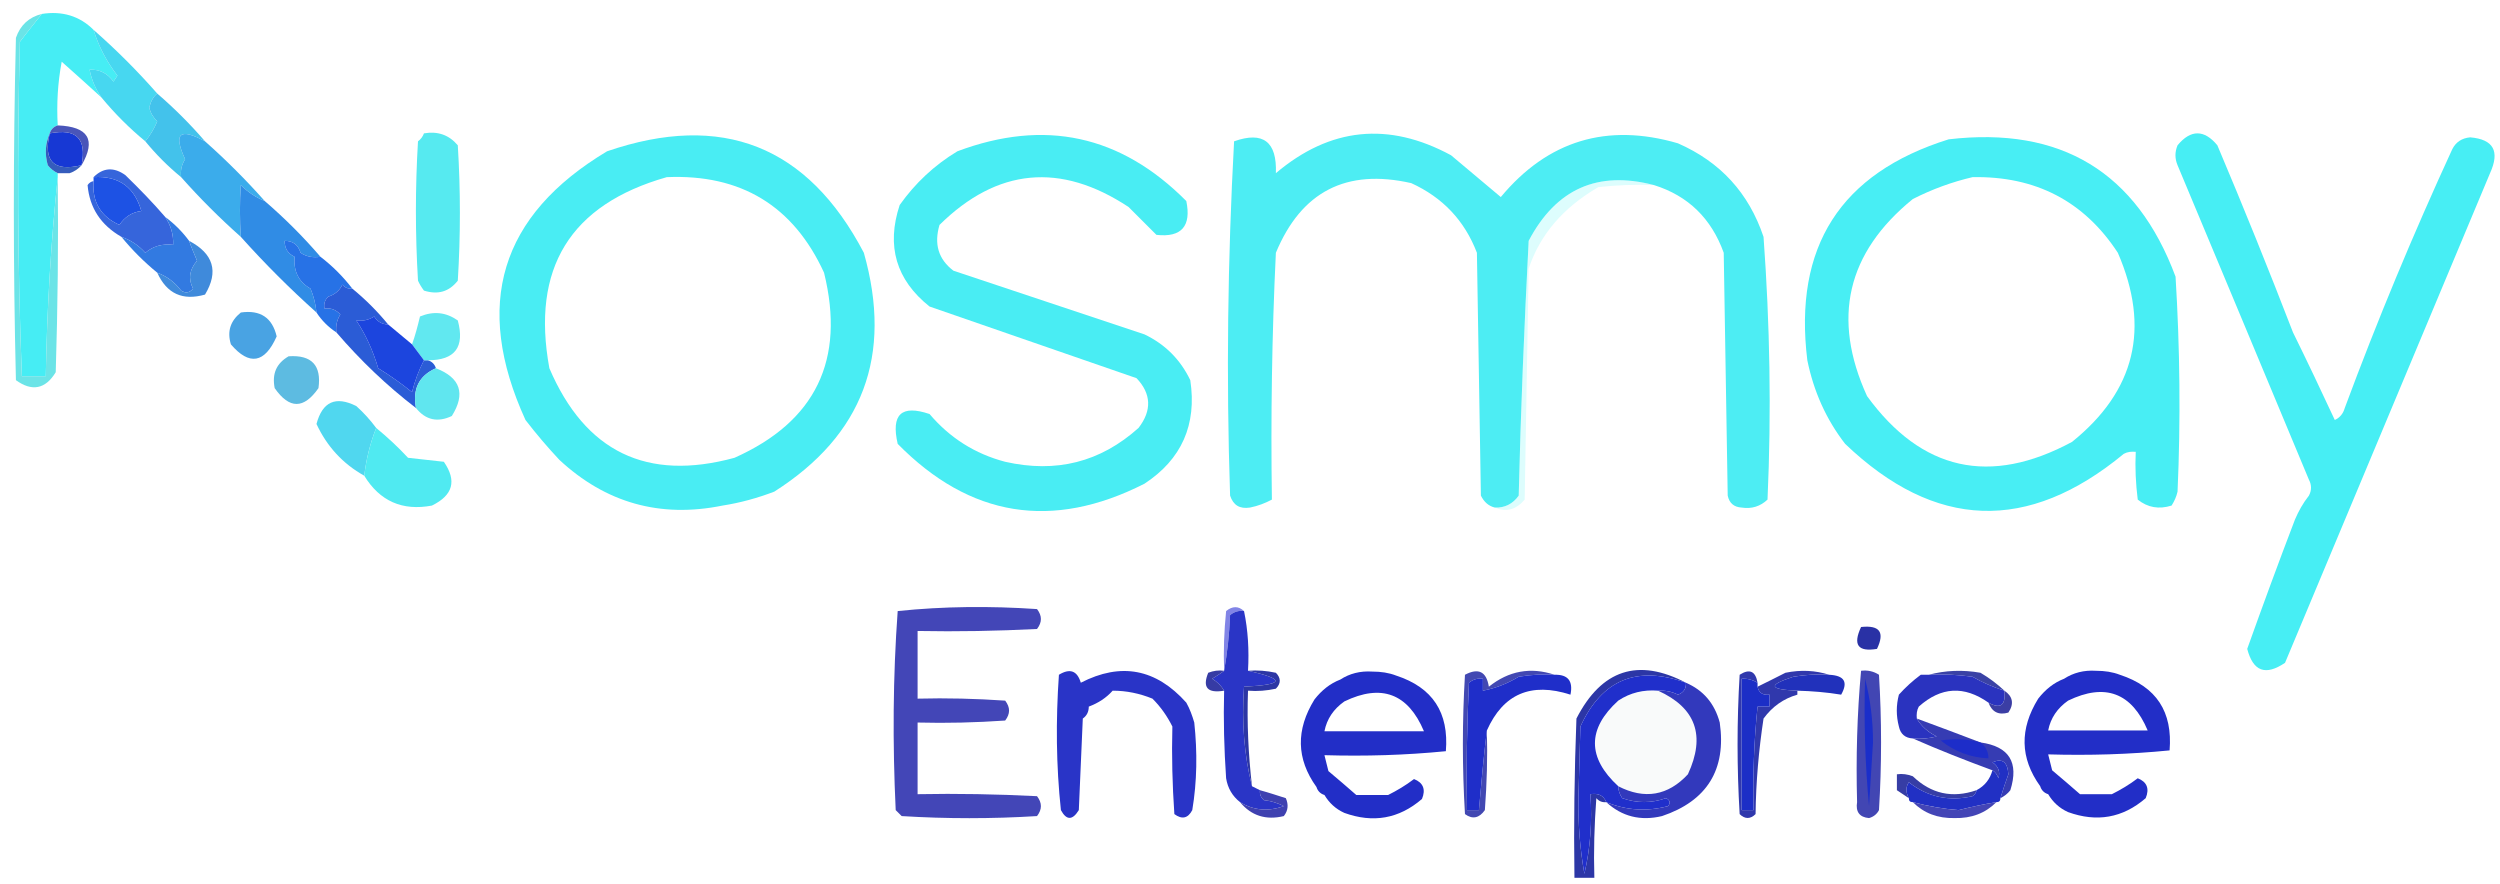
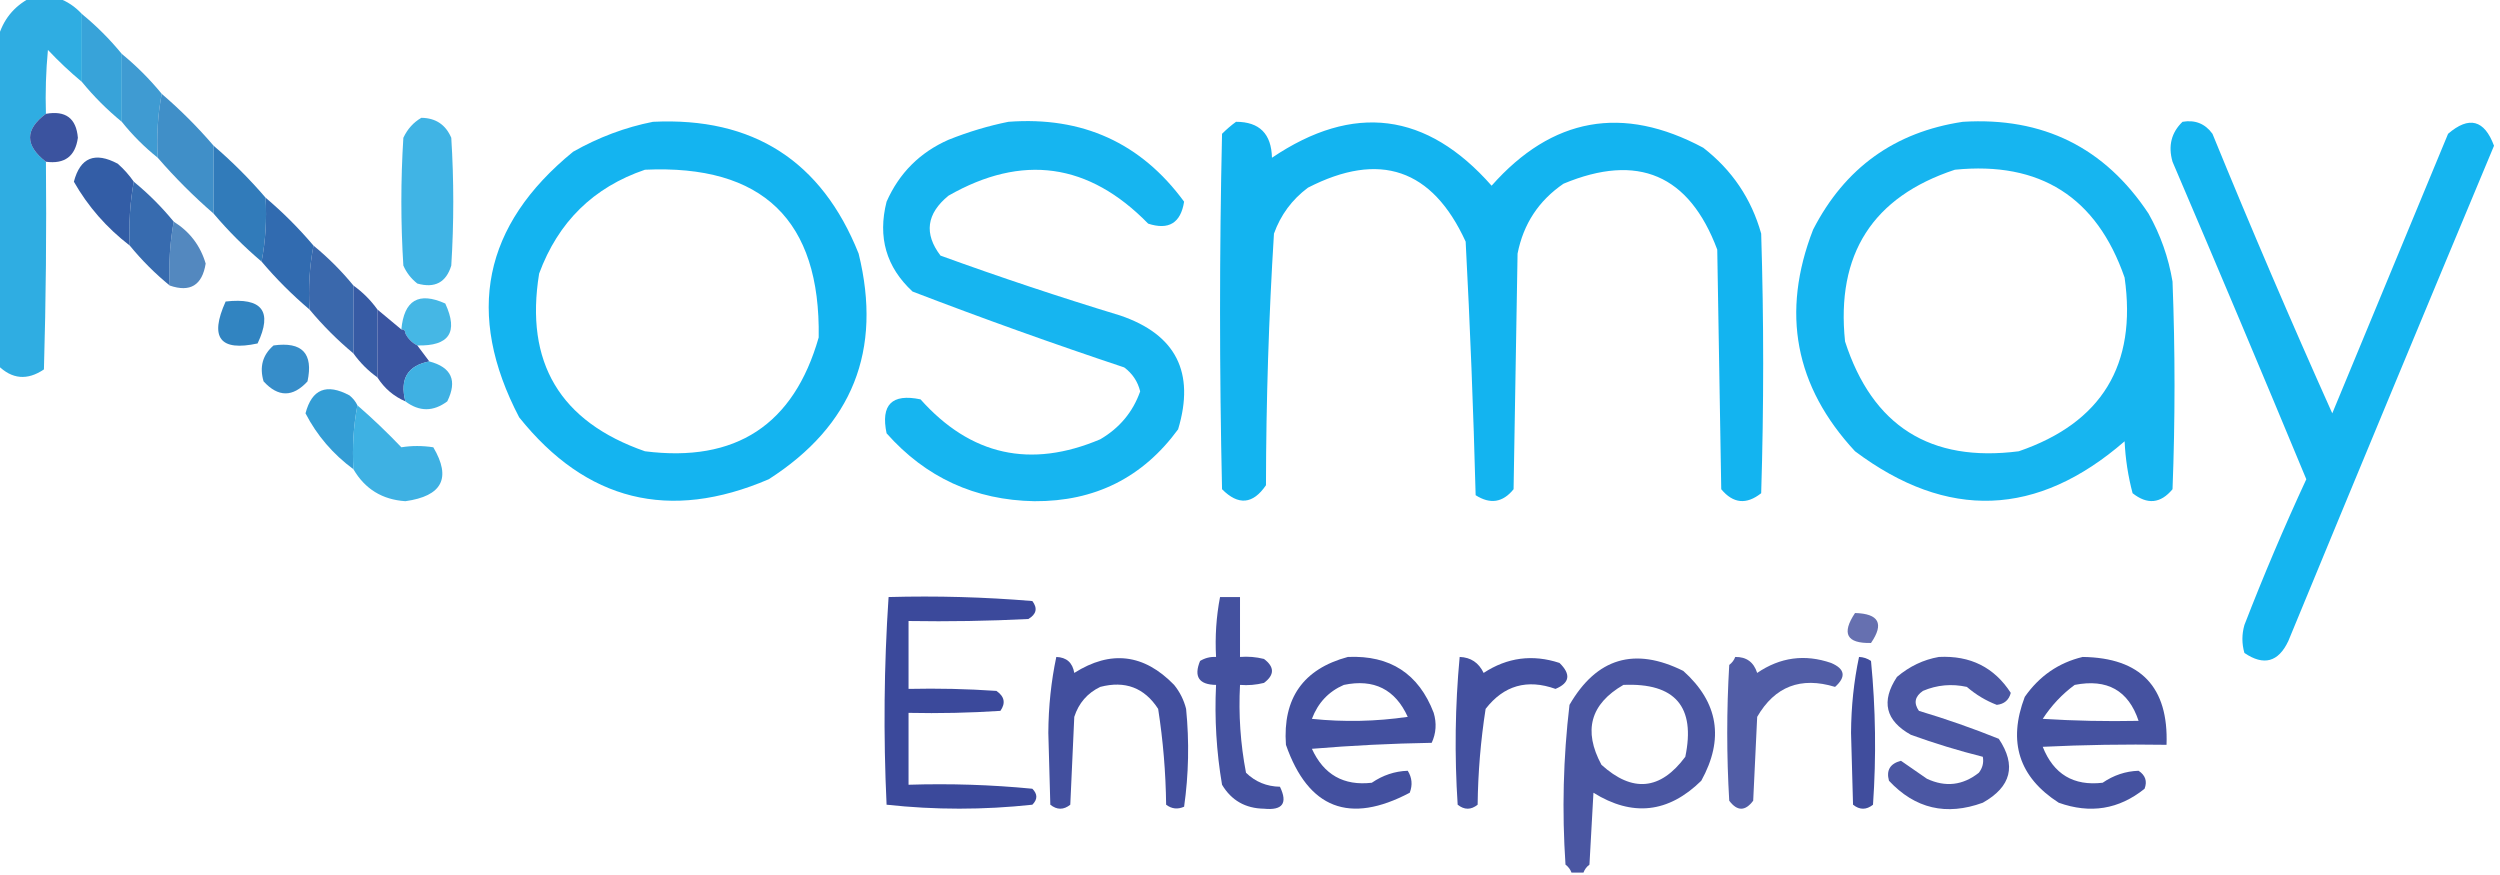
- <svg xmlns="http://www.w3.org/2000/svg" version="1.1" id="Layer_1" x="0px" y="0px" viewBox="0 0 628 222" style="enable-background:new 0 0 628 222;" xml:space="preserve">
-   <style type="text/css">
- 	.st0{fill-rule:evenodd;clip-rule:evenodd;fill:#46EDF4;}
- 	.st1{fill-rule:evenodd;clip-rule:evenodd;fill:#47D7F0;}
- 	.st2{fill-rule:evenodd;clip-rule:evenodd;fill:#43C2EB;}
- 	.st3{fill-rule:evenodd;clip-rule:evenodd;fill:#1738D4;}
- 	.st4{fill-rule:evenodd;clip-rule:evenodd;fill:#355CBC;}
- 	.st5{fill-rule:evenodd;clip-rule:evenodd;fill:#4955B9;}
- 	.st6{fill-rule:evenodd;clip-rule:evenodd;fill:#56EAF0;}
- 	.st7{fill-rule:evenodd;clip-rule:evenodd;fill:#3BACEB;}
- 	.st8{fill-rule:evenodd;clip-rule:evenodd;fill:#1D52E4;}
- 	.st9{fill-rule:evenodd;clip-rule:evenodd;fill:#3665DB;}
- 	.st10{fill-rule:evenodd;clip-rule:evenodd;fill:#308CE5;}
- 	.st11{fill-rule:evenodd;clip-rule:evenodd;fill:#327AE1;}
- 	.st12{fill-rule:evenodd;clip-rule:evenodd;fill:#48EEF4;}
- 	.st13{fill-rule:evenodd;clip-rule:evenodd;fill:#3F8ADB;}
- 	.st14{fill-rule:evenodd;clip-rule:evenodd;fill:#2772E6;}
- 	.st15{fill-rule:evenodd;clip-rule:evenodd;fill:#2B5CD6;}
- 	.st16{fill-rule:evenodd;clip-rule:evenodd;fill:#DDFDFD;}
- 	.st17{fill-rule:evenodd;clip-rule:evenodd;fill:#61E8F0;}
- 	.st18{fill-rule:evenodd;clip-rule:evenodd;fill:#49A3E3;}
- 	.st19{fill-rule:evenodd;clip-rule:evenodd;fill:#1C45DE;}
- 	.st20{fill-rule:evenodd;clip-rule:evenodd;fill:#49EDF3;}
- 	.st21{fill-rule:evenodd;clip-rule:evenodd;fill:#6BE4E7;}
- 	.st22{fill-rule:evenodd;clip-rule:evenodd;fill:#5DBBE1;}
- 	.st23{fill-rule:evenodd;clip-rule:evenodd;fill:#60E6EF;}
- 	.st24{fill-rule:evenodd;clip-rule:evenodd;fill:#4DEDF3;}
- 	.st25{fill-rule:evenodd;clip-rule:evenodd;fill:#50D7EF;}
- 	.st26{fill-rule:evenodd;clip-rule:evenodd;fill:#47EEF4;}
- 	.st27{fill-rule:evenodd;clip-rule:evenodd;fill:#50EAF1;}
- 	.st28{fill-rule:evenodd;clip-rule:evenodd;fill:#2931A5;}
- 	.st29{fill-rule:evenodd;clip-rule:evenodd;fill:#8184E6;}
- 	.st30{fill-rule:evenodd;clip-rule:evenodd;fill:#3A42A5;}
- 	.st31{fill-rule:evenodd;clip-rule:evenodd;fill:#2131BB;}
- 	.st32{fill-rule:evenodd;clip-rule:evenodd;fill:#2A35C6;}
- 	.st33{fill-rule:evenodd;clip-rule:evenodd;fill:#363BA4;}
- 	.st34{fill-rule:evenodd;clip-rule:evenodd;fill:#4248B2;}
- 	.st35{fill-rule:evenodd;clip-rule:evenodd;fill:#3038AC;}
- 	.st36{fill-rule:evenodd;clip-rule:evenodd;fill:#F9FAFA;}
- 	.st37{fill-rule:evenodd;clip-rule:evenodd;fill:#2A33BF;}
- 	.st38{fill-rule:evenodd;clip-rule:evenodd;fill:#3B3EA4;}
- 	.st39{fill-rule:evenodd;clip-rule:evenodd;fill:#2C36A4;}
- 	.st40{fill-rule:evenodd;clip-rule:evenodd;fill:#4246B3;}
- 	.st41{fill-rule:evenodd;clip-rule:evenodd;fill:#1A2ECA;}
- 	.st42{fill-rule:evenodd;clip-rule:evenodd;fill:#1F2EC9;}
- 	.st43{fill-rule:evenodd;clip-rule:evenodd;fill:#363CB3;}
- 	.st44{fill-rule:evenodd;clip-rule:evenodd;fill:#1D2DC9;}
- 	.st45{fill-rule:evenodd;clip-rule:evenodd;fill:#1C2EC6;}
- 	.st46{fill-rule:evenodd;clip-rule:evenodd;fill:#2C36A6;}
- 	.st47{fill-rule:evenodd;clip-rule:evenodd;fill:#202FCB;}
- 	.st48{fill-rule:evenodd;clip-rule:evenodd;fill:#3239BC;}
- 	.st49{fill-rule:evenodd;clip-rule:evenodd;fill:#2934C7;}
- 	.st50{fill-rule:evenodd;clip-rule:evenodd;fill:#363DA5;}
- 	.st51{fill-rule:evenodd;clip-rule:evenodd;fill:#2130C4;}
- 	.st52{fill-rule:evenodd;clip-rule:evenodd;fill:#4346B7;}
- 	.st53{fill-rule:evenodd;clip-rule:evenodd;fill:#222EC7;}
- 	.st54{fill-rule:evenodd;clip-rule:evenodd;fill:#4345B6;}
- 	.st55{fill-rule:evenodd;clip-rule:evenodd;fill:#3F41B0;}
- </style>
+ <svg xmlns="http://www.w3.org/2000/svg" version="1.1" width="626px" height="219px" style="shape-rendering:geometricPrecision; text-rendering:geometricPrecision; image-rendering:optimizeQuality; fill-rule:evenodd; clip-rule:evenodd">
  <g>
-     <path class="st0" d="M10.5,3.5c5.1-0.8,9.5,0.5,13,4c1.3,4.2,3.3,8,6,11.5c-0.3,0.5-0.7,1-1,1.5c-1.5-2.1-3.5-3.1-6-3   c0.5,2.5,1.5,4.9,3,7c-3.3-3-6.6-6-10-9c-1,5.3-1.3,10.6-1,16c-1,0.3-1.7,1-2,2c-1.1,2.5-1.3,5.1-0.5,8c0.7,0.9,1.5,1.5,2.5,2   c0,0.3,0,0.7,0,1c-1.7,16.3-2.7,33-3,50c-2,0-4,0-6,0c-1.1-28-1.2-56-0.5-84C6.8,8.1,8.7,5.8,10.5,3.5z" />
+     <path style="opacity:0.946" fill="#24a9e0" d="M 7.5,-0.5 C 9.833,-0.5 12.167,-0.5 14.5,-0.5C 16.81,0.325 18.81,1.658 20.5,3.5C 20.5,9.167 20.5,14.833 20.5,20.5C 17.536,18.038 14.703,15.371 12,12.5C 11.501,17.823 11.334,23.156 11.5,28.5C 6.204,32.403 6.204,36.403 11.5,40.5C 11.667,57.837 11.5,75.17 11,92.5C 6.856,95.311 3.022,94.978 -0.5,91.5C -0.5,64.167 -0.5,36.833 -0.5,9.5C 0.748,4.988 3.415,1.655 7.5,-0.5 Z" />
  </g>
  <g>
-     <path class="st1" d="M23.5,7.5c5.7,5,11,10.3,16,16c-1,0.8-1.6,1.9-2,3.5c0.3,1.4,1,2.5,2,3.5c-0.8,1.9-1.8,3.5-3,5   c-4-3.3-7.7-7-11-11c-1.5-2.1-2.5-4.5-3-7c2.5-0.1,4.5,0.9,6,3c0.3-0.5,0.7-1,1-1.5C26.8,15.5,24.8,11.7,23.5,7.5z" />
+     <path style="opacity:0.91" fill="#249ad5" d="M 20.5,3.5 C 24.167,6.5 27.5,9.833 30.5,13.5C 30.5,19.167 30.5,24.833 30.5,30.5C 26.833,27.5 23.5,24.167 20.5,20.5C 20.5,14.833 20.5,9.167 20.5,3.5 Z" />
  </g>
  <g>
-     <path class="st2" d="M39.5,23.5c4.3,3.7,8.3,7.7,12,12c-6.4-3.5-8-2-5,4.5c-0.9,1.4-1.2,2.9-1,4.5c-3.3-2.7-6.3-5.7-9-9   c1.2-1.5,2.2-3.1,3-5c-1-1-1.7-2.1-2-3.5C37.9,25.4,38.5,24.3,39.5,23.5z" />
+     <path style="opacity:0.883" fill="#268ecc" d="M 30.5,13.5 C 34.167,16.5 37.5,19.833 40.5,23.5C 39.512,28.64 39.179,33.974 39.5,39.5C 36.167,36.833 33.167,33.833 30.5,30.5C 30.5,24.833 30.5,19.167 30.5,13.5 Z" />
  </g>
  <g>
-     <path class="st3" d="M12.5,33.5c6.7-1.3,9.3,1.3,8,8C13.5,43.2,10.8,40.5,12.5,33.5z" />
+     <path style="opacity:0.908" fill="#284296" d="M 11.5,28.5 C 16.435,27.623 19.102,29.623 19.5,34.5C 18.863,39.131 16.196,41.131 11.5,40.5C 6.204,36.403 6.204,32.403 11.5,28.5 Z" />
  </g>
  <g>
-     <path class="st4" d="M12.5,33.5c-1.7,7,1,9.7,8,8c-0.8,0.9-1.8,1.6-3,2c-1,0-2,0-3,0c-1-0.5-1.8-1.1-2.5-2   C11.2,38.6,11.4,36,12.5,33.5z" />
+     <path style="opacity:0.877" fill="#25aae1" d="M 105.5,29.5 C 109.09,29.544 111.59,31.211 113,34.5C 113.667,45.167 113.667,55.833 113,66.5C 111.713,70.729 108.88,72.229 104.5,71C 102.951,69.786 101.785,68.286 101,66.5C 100.333,55.833 100.333,45.167 101,34.5C 102.025,32.313 103.525,30.646 105.5,29.5 Z" />
  </g>
  <g>
-     <path class="st5" d="M14.5,31.5c7.7,0.3,9.7,3.6,6,10c1.3-6.7-1.3-9.3-8-8C12.8,32.5,13.5,31.8,14.5,31.5z" />
+     <path style="opacity:0.918" fill="#00aeef" d="M 163.5,30.5 C 188.564,29.277 205.731,40.277 215,63.5C 220.967,87.728 213.467,106.561 192.5,120C 167.647,130.669 146.813,125.502 130,104.5C 116.452,78.572 120.952,56.405 143.5,38C 149.885,34.377 156.552,31.877 163.5,30.5 Z M 161.5,42.5 C 190.981,41.149 205.481,55.149 205,84.5C 198.749,106.386 184.249,115.886 161.5,113C 140.211,105.59 131.378,90.756 135,68.5C 139.776,55.556 148.609,46.89 161.5,42.5 Z" />
  </g>
  <g>
-     <path class="st6" d="M106.5,33.5c3.5-0.6,6.3,0.4,8.5,3c0.7,11.3,0.7,22.7,0,34c-2.2,2.8-5,3.6-8.5,2.5c-0.6-0.8-1.1-1.6-1.5-2.5   c-0.7-11.7-0.7-23.3,0-35C105.7,35,106.2,34.3,106.5,33.5z" />
+     <path style="opacity:0.913" fill="#00aeef" d="M 252.5,30.5 C 271.031,29.105 285.698,35.772 296.5,50.5C 295.655,55.844 292.655,57.677 287.5,56C 272.635,40.779 255.969,38.446 237.5,49C 231.991,53.51 231.324,58.51 235.5,64C 250.363,69.399 265.363,74.399 280.5,79C 294.457,83.747 299.291,93.247 295,107.5C 286.146,119.594 274.146,125.594 259,125.5C 244.146,125.238 231.813,119.572 222,108.5C 220.5,101.333 223.333,98.5 230.5,100C 243.047,114.06 258.047,117.394 275.5,110C 280.345,107.164 283.679,103.164 285.5,98C 284.896,95.532 283.562,93.532 281.5,92C 263.681,86.061 246.015,79.727 228.5,73C 221.908,66.894 219.742,59.394 222,50.5C 225.167,43.333 230.333,38.167 237.5,35C 242.482,33.01 247.482,31.51 252.5,30.5 Z" />
  </g>
  <g>
-     <path class="st7" d="M51.5,35.5c5.3,4.7,10.3,9.7,15,15c-2.2-0.9-4.2-2.2-6-4c-0.3,4.2-0.3,8.6,0,13c-5.3-4.7-10.3-9.7-15-15   c-0.2-1.6,0.1-3.1,1-4.5C43.5,33.5,45.1,32,51.5,35.5z" />
+     <path style="opacity:0.925" fill="#00aeef" d="M 309.5,30.5 C 315.357,30.498 318.357,33.498 318.5,39.5C 338.915,25.719 357.248,28.052 373.5,46.5C 388.667,29.367 406.333,26.2 426.5,37C 433.71,42.594 438.543,49.76 441,58.5C 441.667,80.167 441.667,101.833 441,123.5C 437.304,126.425 433.971,126.092 431,122.5C 430.667,102.5 430.333,82.5 430,62.5C 422.966,43.738 410.133,38.238 391.5,46C 385.292,50.244 381.458,56.078 380,63.5C 379.667,83.167 379.333,102.833 379,122.5C 376.321,125.835 373.155,126.335 369.5,124C 368.948,102.864 368.115,81.697 367,60.5C 358.642,42.269 345.476,37.769 327.5,47C 323.509,49.989 320.676,53.822 319,58.5C 317.7,79.436 317.034,100.436 317,121.5C 313.74,126.285 310.073,126.619 306,122.5C 305.333,92.833 305.333,63.167 306,33.5C 307.145,32.364 308.312,31.364 309.5,30.5 Z" />
  </g>
  <g>
-     <path class="st8" d="M23.5,44.5c6.3-0.4,10.3,2.5,12,8.5c-2.3,0.3-4.2,1.5-5.5,3.5c-4.7-2.1-6.9-5.8-6.5-11   C23.5,45.2,23.5,44.8,23.5,44.5z" />
+     <path style="opacity:0.914" fill="#00aeef" d="M 491.5,30.5 C 511.532,29.267 527.032,36.933 538,53.5C 540.994,58.816 542.994,64.482 544,70.5C 544.667,87.833 544.667,105.167 544,122.5C 541.029,126.092 537.696,126.425 534,123.5C 532.874,119.251 532.208,114.918 532,110.5C 510.126,129.492 487.626,130.325 464.5,113C 449.432,96.767 445.932,78.267 454,57.5C 461.937,42.05 474.437,33.05 491.5,30.5 Z M 489.5,42.5 C 510.84,40.359 525.007,49.359 532,69.5C 535.115,91.366 526.282,105.866 505.5,113C 483.349,115.845 468.849,106.679 462,85.5C 459.733,63.641 468.9,49.308 489.5,42.5 Z" />
  </g>
  <g>
-     <path class="st9" d="M41.5,54.5c1.4,2.1,2.1,4.4,2,7c-2.7-0.3-5,0.3-7,2c-1.7-1.9-3.7-3.2-6-4c-5.2-3-8-7.3-8.5-13   c0.4-0.6,0.9-0.9,1.5-1c-0.4,5.2,1.8,8.9,6.5,11c1.3-2,3.2-3.2,5.5-3.5c-1.7-6-5.7-8.9-12-8.5c2.4-2.4,5.1-2.6,8-0.5   C35,47.4,38.4,50.9,41.5,54.5z" />
+     <path style="opacity:0.916" fill="#00aeef" d="M 546.5,30.5 C 549.652,29.959 552.152,30.959 554,33.5C 563.619,57.032 573.619,80.365 584,103.5C 593.667,80.167 603.333,56.833 613,33.5C 618.253,28.985 622.086,29.985 624.5,36.5C 607.236,77.793 590.069,119.126 573,160.5C 570.512,165.798 566.845,166.798 562,163.5C 561.333,161.167 561.333,158.833 562,156.5C 566.781,144.153 571.948,131.986 577.5,120C 566.48,93.457 555.313,66.957 544,40.5C 542.863,36.537 543.697,33.204 546.5,30.5 Z" />
  </g>
  <g>
-     <path class="st10" d="M66.5,50.5c5,4.3,9.7,9,14,14c-1.8,0.3-3.5,0-5-1c-0.6-2-1.9-3-4-3c0,1.9,0.8,3.2,2.5,4c-0.3,3.6,1,6.3,4,8   c0.8,1.9,1.3,3.9,1.5,6c-6.7-6-13-12.3-19-19c-0.3-4.4-0.3-8.8,0-13C62.3,48.3,64.3,49.6,66.5,50.5z" />
+     <path style="opacity:0.867" fill="#237ec0" d="M 40.5,23.5 C 45.167,27.5 49.5,31.833 53.5,36.5C 53.5,42.167 53.5,47.833 53.5,53.5C 48.5,49.167 43.833,44.5 39.5,39.5C 39.179,33.974 39.512,28.64 40.5,23.5 Z" />
  </g>
  <g>
-     <path class="st11" d="M41.5,54.5c2.3,1.7,4.3,3.7,6,6c0.6,1.7,1.3,3.3,2,5c-1.9,2.2-2.3,4.5-1,7c-0.9,1.1-1.9,1.2-3,0.5   c-1.6-2.1-3.6-3.6-6-4.5c-3.3-2.7-6.3-5.7-9-9c2.3,0.8,4.3,2.1,6,4c2-1.7,4.3-2.3,7-2C43.6,58.9,42.9,56.6,41.5,54.5z" />
-   </g>
-   <path class="st12" d="M546.5,69.5c-9.8-26.3-28.8-37.8-57-34.5c-27.2,8.5-39,27-35.5,55.5c1.6,7.8,4.7,14.8,9.5,21  c22.6,21.6,45.9,22.4,70,2.5c0.9-0.5,1.9-0.6,3-0.5c-0.2,4,0,8,0.5,12c2.5,2,5.3,2.5,8.5,1.5c0.7-1.1,1.2-2.2,1.5-3.5  C547.8,105.5,547.6,87.5,546.5,69.5z M520.5,111c-20.6,11.1-37.8,7.3-51.5-11.5c-8.9-19.5-5.1-36,11.5-49.5c4.9-2.5,9.9-4.3,15-5.5  c15.8-0.3,28,6,36.5,19C540.2,82.4,536.4,98.2,520.5,111z" />
-   <g>
-     <path class="st13" d="M47.5,60.5c6.1,3.2,7.5,7.7,4,13.5c-5.6,1.6-9.6-0.2-12-5.5c2.4,0.9,4.4,2.4,6,4.5c1.1,0.7,2.1,0.6,3-0.5   c-1.3-2.5-0.9-4.8,1-7C48.8,63.8,48.1,62.2,47.5,60.5z" />
+     <path style="opacity:0.927" fill="#24519f" d="M 33.5,45.5 C 32.551,50.74 32.218,56.074 32.5,61.5C 26.696,57.038 22.029,51.704 18.5,45.5C 20.081,39.433 23.748,37.933 29.5,41C 31.041,42.371 32.375,43.871 33.5,45.5 Z" />
  </g>
  <g>
-     <path class="st14" d="M80.5,64.5c3,2.3,5.7,5,8,8c-1,0.1-1.8-0.2-2.5-1c-0.7,1.5-1.9,2.5-3.5,3c-0.9,0.8-1.2,1.8-1,3   c1.6-0.2,2.9,0.3,4,1.5c-0.9,1.4-1.2,2.9-1,4.5c-2-1.3-3.7-3-5-5c-0.2-2.1-0.7-4.1-1.5-6c-3-1.7-4.3-4.4-4-8   c-1.7-0.8-2.5-2.1-2.5-4c2.1,0,3.4,1,4,3C77,64.5,78.7,64.8,80.5,64.5z" />
+     <path style="opacity:0.924" fill="#2070b4" d="M 53.5,36.5 C 58.167,40.5 62.5,44.833 66.5,49.5C 66.821,55.026 66.488,60.359 65.5,65.5C 61.167,61.833 57.167,57.833 53.5,53.5C 53.5,47.833 53.5,42.167 53.5,36.5 Z" />
  </g>
  <g>
-     <path class="st15" d="M88.5,72.5c3.3,2.7,6.3,5.7,9,9c-1.5,0-2.7-0.7-3.5-2c-1.4,0.9-2.9,1.2-4.5,1c2.4,3.6,4.2,7.6,5.5,12   c3.1,1.9,5.9,3.9,8.5,6c0.7-2.8,1.7-5.5,3-8c0.3,0,0.7,0,1,0c1,0.3,1.7,1,2,2c-4.3,1.9-5.9,5.3-5,10c-7.3-5.6-13.9-11.9-20-19   c-0.2-1.6,0.1-3.1,1-4.5c-1.1-1.2-2.4-1.7-4-1.5c-0.2-1.2,0.1-2.2,1-3c1.6-0.5,2.8-1.5,3.5-3C86.7,72.3,87.5,72.6,88.5,72.5z" />
+     <path style="opacity:0.917" fill="#255ea8" d="M 33.5,45.5 C 37.167,48.5 40.5,51.833 43.5,55.5C 42.551,60.74 42.218,66.073 42.5,71.5C 38.833,68.5 35.5,65.167 32.5,61.5C 32.218,56.074 32.551,50.74 33.5,45.5 Z" />
  </g>
  <g>
-     <path class="st16" d="M415.5,46.5c-4.7-0.2-9.3,0-14,0.5c-8.9,5.2-14.7,12-17.5,20.5c-0.3,19.3-0.7,38.7-1,58   c-2.2,2.6-4.7,3.2-7.5,2c2.5,0.1,4.5-0.9,6-3c0.5-21.4,1.4-42.7,2.5-64C390.9,47.4,401.4,42.8,415.5,46.5z" />
+     <path style="opacity:0.943" fill="#2562ab" d="M 66.5,49.5 C 70.833,53.167 74.833,57.167 78.5,61.5C 77.512,66.641 77.179,71.974 77.5,77.5C 73.167,73.833 69.167,69.833 65.5,65.5C 66.488,60.359 66.821,55.026 66.5,49.5 Z" />
  </g>
  <g>
-     <path class="st17" d="M107.5,90.5c-0.3,0-0.7,0-1,0c-1-1.3-2-2.7-3-4c0.8-2.2,1.4-4.5,2-7c3.4-1.4,6.5-1.1,9.5,1   C116.8,87.2,114.3,90.5,107.5,90.5z" />
+     <path style="opacity:0.789" fill="#2568ae" d="M 43.5,55.5 C 47.508,58.005 50.175,61.505 51.5,66C 50.628,71.433 47.628,73.266 42.5,71.5C 42.218,66.073 42.551,60.74 43.5,55.5 Z" />
  </g>
  <g>
-     <path class="st18" d="M60.5,78.5c4.9-0.7,7.9,1.3,9,6c-3,6.8-6.9,7.4-11.5,2C57,83.2,57.9,80.6,60.5,78.5z" />
+     <path style="opacity:0.891" fill="#2356a2" d="M 78.5,61.5 C 82.167,64.5 85.5,67.833 88.5,71.5C 88.5,77.167 88.5,82.833 88.5,88.5C 84.5,85.167 80.833,81.5 77.5,77.5C 77.179,71.974 77.512,66.641 78.5,61.5 Z" />
  </g>
  <g>
-     <path class="st19" d="M97.5,81.5c2,1.7,4,3.3,6,5c1,1.3,2,2.7,3,4c-1.3,2.5-2.3,5.2-3,8c-2.6-2.1-5.4-4.1-8.5-6   c-1.3-4.4-3.1-8.4-5.5-12c1.6,0.2,3.1-0.1,4.5-1C94.8,80.8,96,81.5,97.5,81.5z" />
-   </g>
-   <path class="st20" d="M217,63.5c-14.1-26.9-35.6-35.4-64.5-25.5c-26.9,16.1-33.7,38.6-20.5,67.5c2.7,3.5,5.5,6.8,8.5,10  c11.6,10.8,25.3,14.7,41,11.5c4.5-0.7,8.8-1.9,13-3.5C216.8,109.3,224.3,89.3,217,63.5z M184.5,115c-22,6-37.5-1.5-46.5-22.5  c-4.6-25.1,5.2-41.1,29.5-48c18.6-0.8,31.8,7.2,39.5,24C212.4,90.4,204.9,105.9,184.5,115z" />
-   <g>
-     <path class="st20" d="M287.5,121.5c-23.2,11.8-43.9,8.4-62-10c-1.7-7.4,0.9-9.9,8-7.5c5.1,6,11.4,10,19,12   c12.8,2.9,23.9,0.1,33.5-8.5c3.4-4.4,3.2-8.6-0.5-12.5c-17.3-6-34.7-12-52-18c-8.4-6.7-10.9-15.2-7.5-25.5   c3.9-5.5,8.7-10,14.5-13.5c21.9-8.2,41-4.1,57.5,12.5c1.3,6.3-1.2,9.2-7.5,8.5c-2.3-2.3-4.7-4.7-7-7c-17.1-11.3-33-9.8-47.5,4.5   c-1.4,4.8-0.3,8.6,3.5,11.5c16,5.3,32,10.7,48,16c5.2,2.5,9,6.3,11.5,11.5C300.7,106.7,296.8,115.4,287.5,121.5z" />
+     <path style="opacity:0.922" fill="#274e9d" d="M 88.5,71.5 C 90.833,73.167 92.833,75.167 94.5,77.5C 94.5,83.167 94.5,88.833 94.5,94.5C 92.167,92.833 90.167,90.833 88.5,88.5C 88.5,82.833 88.5,77.167 88.5,71.5 Z" />
  </g>
  <g>
-     <path class="st21" d="M10.5,3.5c-1.8,2.3-3.7,4.6-5.5,7c-0.7,28-0.6,56,0.5,84c2,0,4,0,6,0c0.3-17,1.3-33.7,3-50   c0.2,16.3,0,32.7-0.5,49c-2.6,4.3-6,4.9-10,2c-0.7-28.7-0.7-57.3,0-86C5.1,6.3,7.3,4.3,10.5,3.5z" />
+     <path style="opacity:0.85" fill="#25aae1" d="M 104.5,86.5 C 103.167,85.833 102.167,84.833 101.5,83.5C 101.5,82.833 101.167,82.5 100.5,82.5C 101.172,75.166 104.838,72.999 111.5,76C 114.815,83.196 112.482,86.696 104.5,86.5 Z" />
  </g>
  <g>
-     <path class="st22" d="M72.5,89.5c5.8-0.4,8.3,2.3,7.5,8c-3.7,5.3-7.3,5.3-11,0C68.3,93.9,69.4,91.3,72.5,89.5z" />
+     <path style="opacity:0.917" fill="#1f79bb" d="M 56.5,75.5 C 65.647,74.455 68.313,77.955 64.5,86C 55.069,88.05 52.402,84.55 56.5,75.5 Z" />
  </g>
  <g>
-     <path class="st23" d="M109.5,92.5c6.2,2.4,7.5,6.4,4,12c-3.6,1.7-6.6,1-9-2C103.6,97.8,105.2,94.4,109.5,92.5z" />
+     <path style="opacity:0.913" fill="#274598" d="M 94.5,77.5 C 96.5,79.167 98.5,80.833 100.5,82.5C 101.167,82.5 101.5,82.833 101.5,83.5C 102.167,84.833 103.167,85.833 104.5,86.5C 105.5,87.833 106.5,89.167 107.5,90.5C 102.063,91.548 100.063,94.881 101.5,100.5C 98.553,99.219 96.219,97.219 94.5,94.5C 94.5,88.833 94.5,83.167 94.5,77.5 Z" />
  </g>
  <g>
-     <path class="st24" d="M437.5,127.5c-1.9-0.1-3.1-1.1-3.5-3c-0.3-20.3-0.7-40.7-1-61c-3.1-8.6-8.9-14.3-17.5-17   c-14.1-3.7-24.6,0.9-31.5,14c-1.1,21.3-2,42.6-2.5,64c-1.5,2.1-3.5,3.1-6,3c-1.6-0.4-2.7-1.4-3.5-3c-0.3-20.3-0.7-40.7-1-61   c-3.1-8.1-8.6-13.9-16.5-17.5c-16.3-3.7-27.6,2.1-34,17.5c-1,20.7-1.3,41.3-1,62c-1.7,0.9-3.5,1.6-5.5,2c-2.6,0.4-4.2-0.6-5-3   c-1-29.8-0.6-59.4,1-89c7.3-2.6,10.8,0.1,10.5,8c13.6-11.5,28.3-13,44-4.5c4.2,3.5,8.3,7,12.5,10.5c11.8-14.2,26.7-18.7,44.5-13.5   c10.7,4.7,17.8,12.5,21.5,23.5c1.6,21.9,2,43.9,1,66C442.2,127.2,440,127.9,437.5,127.5z" />
+     <path style="opacity:0.932" fill="#2885c5" d="M 68.5,86.5 C 75.665,85.497 78.498,88.497 77,95.5C 73.333,99.5 69.667,99.5 66,95.5C 64.93,91.858 65.764,88.858 68.5,86.5 Z" />
  </g>
  <g>
-     <path class="st25" d="M94.5,107.5c-1.5,3.8-2.5,7.8-3,12c-5.4-3-9.4-7.4-12-13c1.5-5.6,4.8-7.1,10-4.5   C91.4,103.7,93,105.5,94.5,107.5z" />
+     <path style="opacity:0.882" fill="#25a7df" d="M 107.5,90.5 C 113.063,91.961 114.563,95.295 112,100.5C 108.502,103.12 105.002,103.12 101.5,100.5C 100.063,94.881 102.063,91.548 107.5,90.5 Z" />
  </g>
  <g>
-     <path class="st26" d="M625.5,43.5c-17.1,40.9-34.3,81.9-51.5,123c-4.9,3.3-8,2.2-9.5-3.5c3.9-10.9,7.9-21.8,12-32.5   c0.9-2.1,2-4.1,3.5-6c0.7-1.3,0.7-2.7,0-4c-11-26.4-22-52.7-33-79c-0.7-1.7-0.7-3.3,0-5c3.3-4,6.7-4,10,0c6.6,15.6,12.9,31.2,19,47   c3.6,7.3,7.1,14.7,10.5,22c1.3-0.6,2.1-1.6,2.5-3c8.2-22.1,17.2-43.7,27-65c0.9-1.8,2.4-2.8,4.5-3C626.4,35,628,38,625.5,43.5z" />
+     <path style="opacity:0.929" fill="#2496d2" d="M 89.5,101.5 C 88.512,106.64 88.179,111.974 88.5,117.5C 83.357,113.699 79.357,109.033 76.5,103.5C 78.081,97.433 81.748,95.933 87.5,99C 88.38,99.708 89.047,100.542 89.5,101.5 Z" />
  </g>
  <g>
-     <path class="st27" d="M94.5,107.5c2.8,2.3,5.5,4.8,8,7.5c3,0.3,6,0.7,9,1c3.3,4.8,2.3,8.4-3,11c-7.4,1.4-13.1-1.1-17-7.5   C92,115.3,93,111.3,94.5,107.5z" />
+     <path style="opacity:0.88" fill="#24a7df" d="M 89.5,101.5 C 93.298,104.796 96.964,108.296 100.5,112C 103.098,111.578 105.764,111.578 108.5,112C 113.058,119.717 110.724,124.217 101.5,125.5C 95.716,125.112 91.382,122.445 88.5,117.5C 88.179,111.974 88.512,106.64 89.5,101.5 Z" />
  </g>
  <g>
-     <path class="st28" d="M467.5,157.5c4.7-0.5,6,1.3,4,5.5C466.7,163.8,465.4,162,467.5,157.5z" />
+     <path style="opacity:0.907" fill="#283791" d="M 222.5,149.5 C 234.518,149.168 246.518,149.501 258.5,150.5C 259.859,152.306 259.525,153.806 257.5,155C 247.506,155.5 237.506,155.666 227.5,155.5C 227.5,161.167 227.5,166.833 227.5,172.5C 234.841,172.334 242.174,172.5 249.5,173C 251.527,174.396 251.86,176.062 250.5,178C 242.841,178.5 235.174,178.666 227.5,178.5C 227.5,184.5 227.5,190.5 227.5,196.5C 237.855,196.168 248.188,196.501 258.5,197.5C 259.833,198.833 259.833,200.167 258.5,201.5C 246.271,202.821 234.104,202.821 222,201.5C 221.182,184.093 221.348,166.76 222.5,149.5 Z" />
  </g>
  <g>
-     <path class="st29" d="M312.5,153.5c-1.3-0.2-2.5,0.2-3.5,1c-0.2,4.9-0.7,9.5-1.5,14c-0.2-5,0-10,0.5-15   C309.6,152.2,311.1,152.2,312.5,153.5z" />
+     <path style="opacity:0.868" fill="#283791" d="M 305.5,149.5 C 307.167,149.5 308.833,149.5 310.5,149.5C 310.5,154.5 310.5,159.5 310.5,164.5C 312.527,164.338 314.527,164.505 316.5,165C 319.167,167 319.167,169 316.5,171C 314.527,171.495 312.527,171.662 310.5,171.5C 310.109,178.921 310.609,186.254 312,193.5C 314.344,195.774 317.178,196.941 320.5,197C 322.494,201.137 321.16,202.97 316.5,202.5C 311.843,202.424 308.343,200.424 306,196.5C 304.594,188.251 304.094,179.917 304.5,171.5C 300.212,171.442 298.879,169.442 300.5,165.5C 301.736,164.754 303.07,164.421 304.5,164.5C 304.221,159.405 304.555,154.405 305.5,149.5 Z" />
  </g>
  <g>
-     <path class="st30" d="M484.5,169.5c4.1-1.1,8.5-1.3,13-0.5c2.2,1.3,4.2,2.8,6,4.5c-2.8-0.9-5.4-2-8-3.5   C491.8,169.5,488.2,169.3,484.5,169.5z" />
+     <path style="opacity:0.714" fill="#283791" d="M 464.5,153.5 C 470.488,153.664 471.821,156.164 468.5,161C 462.403,161.147 461.07,158.647 464.5,153.5 Z" />
  </g>
  <g>
-     <path class="st31" d="M459.5,169.5c3.8,0.2,4.8,1.8,3,5c-3.6-0.6-7.3-0.9-11-1c-7.2-0.3-7.5-1.4-1-3.5   C453.5,169.5,456.5,169.3,459.5,169.5z" />
+     <path style="opacity:0.878" fill="#283791" d="M 264.5,164.5 C 267.068,164.594 268.568,165.928 269,168.5C 278.124,162.723 286.457,163.723 294,171.5C 295.439,173.275 296.439,175.275 297,177.5C 297.815,185.746 297.648,193.912 296.5,202C 294.888,202.72 293.388,202.554 292,201.5C 291.902,193.423 291.235,185.423 290,177.5C 286.565,172.206 281.732,170.373 275.5,172C 272.272,173.563 270.105,176.063 269,179.5C 268.667,186.833 268.333,194.167 268,201.5C 266.333,202.833 264.667,202.833 263,201.5C 262.833,195.5 262.667,189.5 262.5,183.5C 262.542,176.927 263.208,170.594 264.5,164.5 Z" />
  </g>
  <g>
-     <path class="st32" d="M312.5,153.5c1,4.8,1.3,9.8,1,15c9.5,2.1,9.2,3.5-1,4c-0.6,8.7,0,17.1,2,25c0.7,0.3,1.3,0.7,2,1   c-0.1,1,0.2,1.8,1,2.5c1.8,0.2,3.4,0.7,5,1.5c-3.9,1.4-7.6,1.1-11-1c-1.9-1.5-3.1-3.5-3.5-6c-0.5-7.3-0.7-14.7-0.5-22   c-0.7-1.2-1.7-2.2-3-3c1.1-0.7,2.1-1.3,3-2c0.8-4.5,1.3-9.1,1.5-14C310,153.7,311.2,153.3,312.5,153.5z" />
+     <path style="opacity:0.874" fill="#283791" d="M 337.5,164.5 C 348.086,164.036 355.252,168.703 359,178.5C 359.769,181.099 359.602,183.599 358.5,186C 348.483,186.168 338.483,186.668 328.5,187.5C 331.46,193.979 336.46,196.812 343.5,196C 346.267,194.107 349.267,193.107 352.5,193C 353.576,194.726 353.743,196.559 353,198.5C 337.92,206.476 327.586,202.476 322,186.5C 321.168,174.846 326.335,167.512 337.5,164.5 Z M 336.5,171.5 C 344.025,169.929 349.358,172.596 352.5,179.5C 344.521,180.665 336.521,180.832 328.5,180C 330.021,175.982 332.687,173.149 336.5,171.5 Z" />
  </g>
  <g>
-     <path class="st33" d="M307.5,168.5c-0.9,0.7-1.9,1.3-3,2c1.3,0.8,2.3,1.8,3,3c-4.2,0.7-5.5-0.8-4-4.5   C304.8,168.5,306.1,168.3,307.5,168.5z" />
+     <path style="opacity:0.875" fill="#283791" d="M 365.5,164.5 C 368.272,164.595 370.272,165.929 371.5,168.5C 377.423,164.616 383.756,163.783 390.5,166C 393.409,168.839 393.075,171.006 389.5,172.5C 382.39,169.965 376.557,171.632 372,177.5C 370.765,185.423 370.098,193.423 370,201.5C 368.333,202.833 366.667,202.833 365,201.5C 364.188,189.091 364.355,176.758 365.5,164.5 Z" />
  </g>
  <g>
-     <path class="st34" d="M390.5,169.5c-3-0.2-6,0-9,0.5c-2.8,1.7-5.8,2.9-9,3.5c0-1,0-2,0-3c-1.3-0.2-2.5,0.2-3.5,1   c-0.5,10.7-0.7,21.3-0.5,32c1,0,2,0,3,0c0.6-6.8,1.2-13.5,2-20c0.2,6.7,0,13.3-0.5,20c-1.4,2-3.1,2.4-5,1c-0.7-11.7-0.7-23.3,0-35   c3.4-1.8,5.4-0.8,6,3C379,168.5,384.5,167.5,390.5,169.5z" />
+     <path style="opacity:0.84" fill="#283791" d="M 396.5,218.5 C 395.5,218.5 394.5,218.5 393.5,218.5C 393.217,217.711 392.717,217.044 392,216.5C 391.097,203.119 391.43,189.786 393,176.5C 399.792,164.759 409.292,161.925 421.5,168C 430.282,175.872 431.782,185.039 426,195.5C 417.764,203.582 408.764,204.582 399,198.5C 398.667,204.5 398.333,210.5 398,216.5C 397.283,217.044 396.783,217.711 396.5,218.5 Z M 406.5,171.5 C 419.45,170.944 424.617,176.944 422,189.5C 415.772,197.877 408.772,198.543 401,191.5C 396.391,182.952 398.225,176.286 406.5,171.5 Z" />
  </g>
  <g>
-     <path class="st35" d="M441.5,171.5c-1.2-0.7-2.5-1.1-4-1c0,11,0,22,0,33c1,0,2,0,3,0c-0.2-8.7,0.1-17.4,1-26c1,0,2,0,3,0   c0-1,0-2,0-3c-1.7,0.2-2.7-0.5-3-2c2.3-1.1,4.6-2.3,7-3.5c3.9-0.8,7.5-0.6,11,0.5c-3-0.2-6,0-9,0.5c-6.5,2.1-6.2,3.2,1,3.5   c0,0.3,0,0.7,0,1c-3.5,1-6.3,3-8.5,6c-1.2,7.9-1.9,15.9-2,24c-1.3,1.3-2.7,1.3-4,0c-0.7-11.7-0.7-23.3,0-35   C439.5,167.9,441,168.6,441.5,171.5z" />
+     <path style="opacity:0.808" fill="#283791" d="M 434.5,164.5 C 437.292,164.452 439.125,165.785 440,168.5C 445.755,164.568 451.922,163.735 458.5,166C 461.993,167.478 462.326,169.478 459.5,172C 450.915,169.377 444.415,171.877 440,179.5C 439.667,186.5 439.333,193.5 439,200.5C 437,203.167 435,203.167 433,200.5C 432.333,189.167 432.333,177.833 433,166.5C 433.717,165.956 434.217,165.289 434.5,164.5 Z" />
  </g>
  <g>
-     <path class="st36" d="M416.5,173.5c9.5,4.3,12,11.3,7.5,21c-5,5.4-10.9,6.4-17.5,3c-7.8-7.2-7.8-14.4,0-21.5   C409.5,174,412.9,173.2,416.5,173.5z" />
+     <path style="opacity:0.889" fill="#283791" d="M 465.5,164.5 C 466.583,164.539 467.583,164.873 468.5,165.5C 469.666,177.486 469.833,189.486 469,201.5C 467.333,202.833 465.667,202.833 464,201.5C 463.833,195.5 463.667,189.5 463.5,183.5C 463.542,176.927 464.208,170.594 465.5,164.5 Z" />
  </g>
  <g>
-     <path class="st37" d="M482.5,169.5c0.7,0,1.3,0,2,0c3.7-0.2,7.3,0,11,0.5c2.6,1.5,5.2,2.6,8,3.5c0.4,3.7-1,4.7-4,3   c-6.1-4.3-11.9-4-17.5,1c-0.5,0.9-0.6,1.9-0.5,3c1.1,1.9,2.8,3.4,5,4.5c-2,0.5-4,0.7-6,0.5c-1.9-0.1-3.1-1.1-3.5-3   c-0.7-2.7-0.7-5.3,0-8C478.7,172.6,480.6,170.9,482.5,169.5z" />
+     <path style="opacity:0.837" fill="#283791" d="M 485.5,164.5 C 493.36,164.101 499.36,167.101 503.5,173.5C 503.038,175.291 501.871,176.291 500,176.5C 497.277,175.459 494.777,173.959 492.5,172C 488.705,171.163 485.039,171.496 481.5,173C 479.473,174.396 479.14,176.062 480.5,178C 487.288,180.029 493.955,182.362 500.5,185C 504.951,191.664 503.618,196.997 496.5,201C 487.364,204.332 479.53,202.498 473,195.5C 472.277,192.875 473.277,191.208 476,190.5C 478.156,191.985 480.323,193.485 482.5,195C 487.149,197.17 491.482,196.67 495.5,193.5C 496.429,192.311 496.762,190.978 496.5,189.5C 490.428,187.977 484.428,186.143 478.5,184C 472.124,180.458 470.957,175.624 475,169.5C 478.147,166.841 481.647,165.174 485.5,164.5 Z" />
  </g>
  <g>
-     <path class="st38" d="M503.5,173.5c2.1,1.4,2.5,3.3,1,5.5c-2.4,0.7-4.1-0.1-5-2.5C502.5,178.2,503.9,177.2,503.5,173.5z" />
+     <path style="opacity:0.867" fill="#283791" d="M 521.5,164.5 C 536.032,164.697 543.032,172.031 542.5,186.5C 532.161,186.334 521.828,186.5 511.5,187C 514.214,193.855 519.214,196.855 526.5,196C 529.267,194.107 532.267,193.107 535.5,193C 537.211,194.133 537.711,195.633 537,197.5C 530.583,202.665 523.416,203.832 515.5,201C 505.547,194.595 502.714,185.762 507,174.5C 510.652,169.272 515.485,165.939 521.5,164.5 Z M 519.5,171.5 C 527.635,169.893 532.968,172.893 535.5,180.5C 527.493,180.666 519.493,180.5 511.5,180C 513.695,176.641 516.362,173.807 519.5,171.5 Z" />
  </g>
-   <g>
-     <path class="st39" d="M313.5,168.5c2.4-0.2,4.7,0,7,0.5c1.3,1.3,1.3,2.7,0,4c-2.3,0.5-4.6,0.7-7,0.5c-0.3,8.1,0.1,16.1,1,24   c-2-7.9-2.6-16.3-2-25C322.7,172,323,170.6,313.5,168.5z" />
-   </g>
-   <g>
-     <path class="st40" d="M467.5,168.5c1.6-0.2,3.1,0.1,4.5,1c0.7,11.3,0.7,22.7,0,34c-0.5,1-1.4,1.7-2.5,2c-2.4-0.2-3.4-1.6-3-4   C466.2,190.4,466.5,179.4,467.5,168.5z" />
-   </g>
-   <g>
-     <path class="st41" d="M468.5,170.5c1.3,5,2,10.3,2,16c-0.3,5.3-0.7,10.7-1,16C468.5,191.9,468.2,181.2,468.5,170.5z" />
-   </g>
-   <g>
-     <path class="st42" d="M390.5,169.5c3.4-0.1,4.7,1.6,4,5c-9.9-3.2-16.9-0.2-21,9c-0.8,6.5-1.4,13.2-2,20c-1,0-2,0-3,0   c-0.2-10.7,0-21.3,0.5-32c1-0.8,2.2-1.2,3.5-1c0,1,0,2,0,3c3.2-0.6,6.2-1.8,9-3.5C384.5,169.5,387.5,169.3,390.5,169.5z" />
-   </g>
-   <g>
-     <path class="st43" d="M481.5,180.5c5.4,2,10.8,4,16,6c7.2,1,9.7,5,7.5,12c-0.7,0.9-1.5,1.5-2.5,2c0.6-2,1.3-4,2-6   c-0.2-3.1-1.5-4.1-4-3c1.5,1,2,2.4,1.5,4c-0.3-0.9-0.8-1.6-1.5-2c-6.8-2.5-13.4-5.1-20-8c2,0.2,4,0,6-0.5   C484.3,183.9,482.6,182.4,481.5,180.5z" />
-   </g>
-   <g>
-     <path class="st44" d="M497.5,186.5c1.3,1,2,2.3,2,4c-4.5-0.2-8.5-1.7-12-4.5C490.9,185.5,494.2,185.6,497.5,186.5z" />
-   </g>
-   <g>
-     <path class="st45" d="M441.5,171.5c0,0.3,0,0.7,0,1c0.3,1.5,1.3,2.2,3,2c0,1,0,2,0,3c-1,0-2,0-3,0c-0.9,8.6-1.2,17.3-1,26   c-1,0-2,0-3,0c0-11,0-22,0-33C439,170.4,440.3,170.8,441.5,171.5z" />
-   </g>
-   <g>
-     <path class="st46" d="M423.5,171.5c-12.3-4.4-21.1-0.8-26.5,11c-0.2,6-0.3,12-0.5,18c-0.1,6.5,0.4,12.8,1.5,19   c1.5-6.5,2-13.2,1.5-20c2-0.3,3.3,0.3,4,2c-1,0.1-1.8-0.2-2.5-1c-0.5,6.7-0.7,13.3-0.5,20c-1.7,0-3.3,0-5,0   c-0.2-13.3,0-26.7,0.5-40C402.3,168.2,411.5,165.2,423.5,171.5z" />
-   </g>
-   <g>
-     <path class="st47" d="M423.5,171.5c0.1,1.5-0.6,2.5-2,3c-1.6-0.8-3.2-1.1-5-1c-3.6-0.3-7,0.5-10,2.5c-7.8,7.1-7.8,14.3,0,21.5   c0,1.1,0.4,2.1,1,3c3.7,1.3,7.3,1.3,11,0c1,0.5,1.2,1.2,0.5,2c-5.3,1.4-10.4,1.1-15.5-1c-0.7-1.7-2-2.3-4-2c0.5,6.8,0,13.5-1.5,20   c-1.1-6.2-1.6-12.5-1.5-19c0.2-6,0.3-12,0.5-18C402.4,170.7,411.2,167.1,423.5,171.5z" />
-   </g>
-   <g>
-     <path class="st48" d="M423.5,171.5c4.4,1.9,7.2,5.2,8.5,10c1.7,11.8-3.2,19.7-14.5,23.5c-5.4,1.3-10.1,0.1-14-3.5   c5.1,2.1,10.2,2.4,15.5,1c0.7-0.8,0.5-1.5-0.5-2c-3.7,1.3-7.3,1.3-11,0c-0.6-0.9-1-1.9-1-3c6.6,3.4,12.5,2.4,17.5-3   c4.5-9.7,2-16.7-7.5-21c1.8-0.1,3.4,0.2,5,1C422.9,174,423.6,173,423.5,171.5z" />
-   </g>
-   <path class="st49" d="M300,181.5c-0.5-1.7-1.1-3.4-2-5c-7.6-8.5-16.4-10.2-26.5-5c-0.9-3-2.7-3.7-5.5-2c-0.8,11.5-0.7,22.8,0.5,34  c1.4,2.6,2.9,2.6,4.5,0c0.3-7.7,0.7-15.3,1-23c1-0.7,1.5-1.7,1.5-3c2.4-0.9,4.4-2.2,6-4c3.5,0,6.8,0.7,10,2c2.1,2.1,3.7,4.4,5,7  c-0.2,7.3,0,14.7,0.5,22c1.9,1.4,3.4,1.1,4.5-1C300.7,196.3,300.8,189,300,181.5z" />
-   <g>
-     <path class="st50" d="M496.5,198.5c-0.1,0.6-0.4,1.1-1,1.5c-5.9,1.4-11.3,0.2-16-3.5c-0.8,1.2-0.8,2.5,0,4c-1-0.7-2-1.3-3-2   c0-1.3,0-2.7,0-4c1.4-0.2,2.7,0,4,0.5C485.1,199.4,490.4,200.6,496.5,198.5z" />
-   </g>
-   <g>
-     <path class="st51" d="M502.5,200.5c0,0.7-0.3,1-1,1c-3.2,0.5-6.3,1.2-9.5,2c-3.9-0.3-7.7-1-11.5-2c-0.7,0-1-0.3-1-1   c-0.8-1.5-0.8-2.8,0-4c4.7,3.7,10.1,4.9,16,3.5c0.6-0.4,0.9-0.9,1-1.5c2.1-1.1,3.4-2.8,4-5c0.7,0.4,1.2,1.1,1.5,2   c0.5-1.6,0-3-1.5-4c2.5-1.1,3.8-0.1,4,3C503.8,196.5,503.1,198.5,502.5,200.5z" />
-   </g>
-   <path class="st52" d="M230.5,199.5c0-6,0-12,0-18c7.3,0.2,14.7,0,22-0.5c1.3-1.7,1.3-3.3,0-5c-7.3-0.5-14.7-0.7-22-0.5  c0-5.7,0-11.3,0-17c10,0.2,20,0,30-0.5c1.3-1.7,1.3-3.3,0-5c-11.8-0.8-23.5-0.7-35,0.5c-1.2,16.5-1.3,33.2-0.5,50  c0.5,0.5,1,1,1.5,1.5c11.3,0.7,22.7,0.7,34,0c1.3-1.7,1.3-3.3,0-5C250.5,199.5,240.5,199.3,230.5,199.5z" />
-   <path class="st53" d="M545,188.5c0.8-9.7-3.3-16-12.5-19c-1.8-0.7-3.8-1-6-1c-3-0.2-5.7,0.5-8,2c-2.6,1-4.7,2.7-6.5,5  c-4.7,7.6-4.6,14.9,0.5,22c0.3,1,1,1.7,2,2c1.2,2,2.8,3.5,5,4.5c7.2,2.6,13.7,1.5,19.5-3.5c1-2.4,0.3-4.1-2-5  c-2.1,1.6-4.3,2.9-6.5,4c-2.7,0-5.3,0-8,0c-2.3-2-4.6-4-7-6c-0.3-1.3-0.7-2.7-1-4C524.7,189.8,534.9,189.5,545,188.5z M519.5,176  c9.3-4.5,16-2,20,7.5c-8.3,0-16.7,0-25,0C515.1,180.4,516.8,177.9,519.5,176z" />
-   <g>
-     <path class="st54" d="M480.5,201.5c3.8,1,7.6,1.7,11.5,2c3.2-0.8,6.3-1.5,9.5-2c-2.8,2.8-6.3,4.1-10.5,4   C486.8,205.6,483.3,204.3,480.5,201.5z" />
-   </g>
-   <g>
-     <path class="st55" d="M316.5,198.5c2.2,0.6,4.3,1.3,6.5,2c0.7,1.6,0.6,3.1-0.5,4.5c-4.5,1.1-8.2-0.1-11-3.5c3.4,2.1,7.1,2.4,11,1   c-1.6-0.8-3.2-1.3-5-1.5C316.7,200.3,316.4,199.5,316.5,198.5z" />
-   </g>
-   <path class="st53" d="M363.2,188.7c0.8-9.7-3.3-16-12.5-19c-1.8-0.7-3.8-1-6-1c-3-0.2-5.7,0.5-8,2c-2.6,1-4.7,2.7-6.5,5  c-4.7,7.6-4.6,14.9,0.5,22c0.3,1,1,1.7,2,2c1.2,2,2.8,3.5,5,4.5c7.2,2.6,13.7,1.5,19.5-3.5c1-2.4,0.3-4.1-2-5  c-2.1,1.6-4.3,2.9-6.5,4c-2.7,0-5.3,0-8,0c-2.3-2-4.6-4-7-6c-0.3-1.3-0.7-2.7-1-4C342.9,190,353.1,189.7,363.2,188.7z M337.7,176.2  c9.3-4.5,16-2,20,7.5c-8.3,0-16.7,0-25,0C333.3,180.6,335,178.1,337.7,176.2z" />
</svg>
